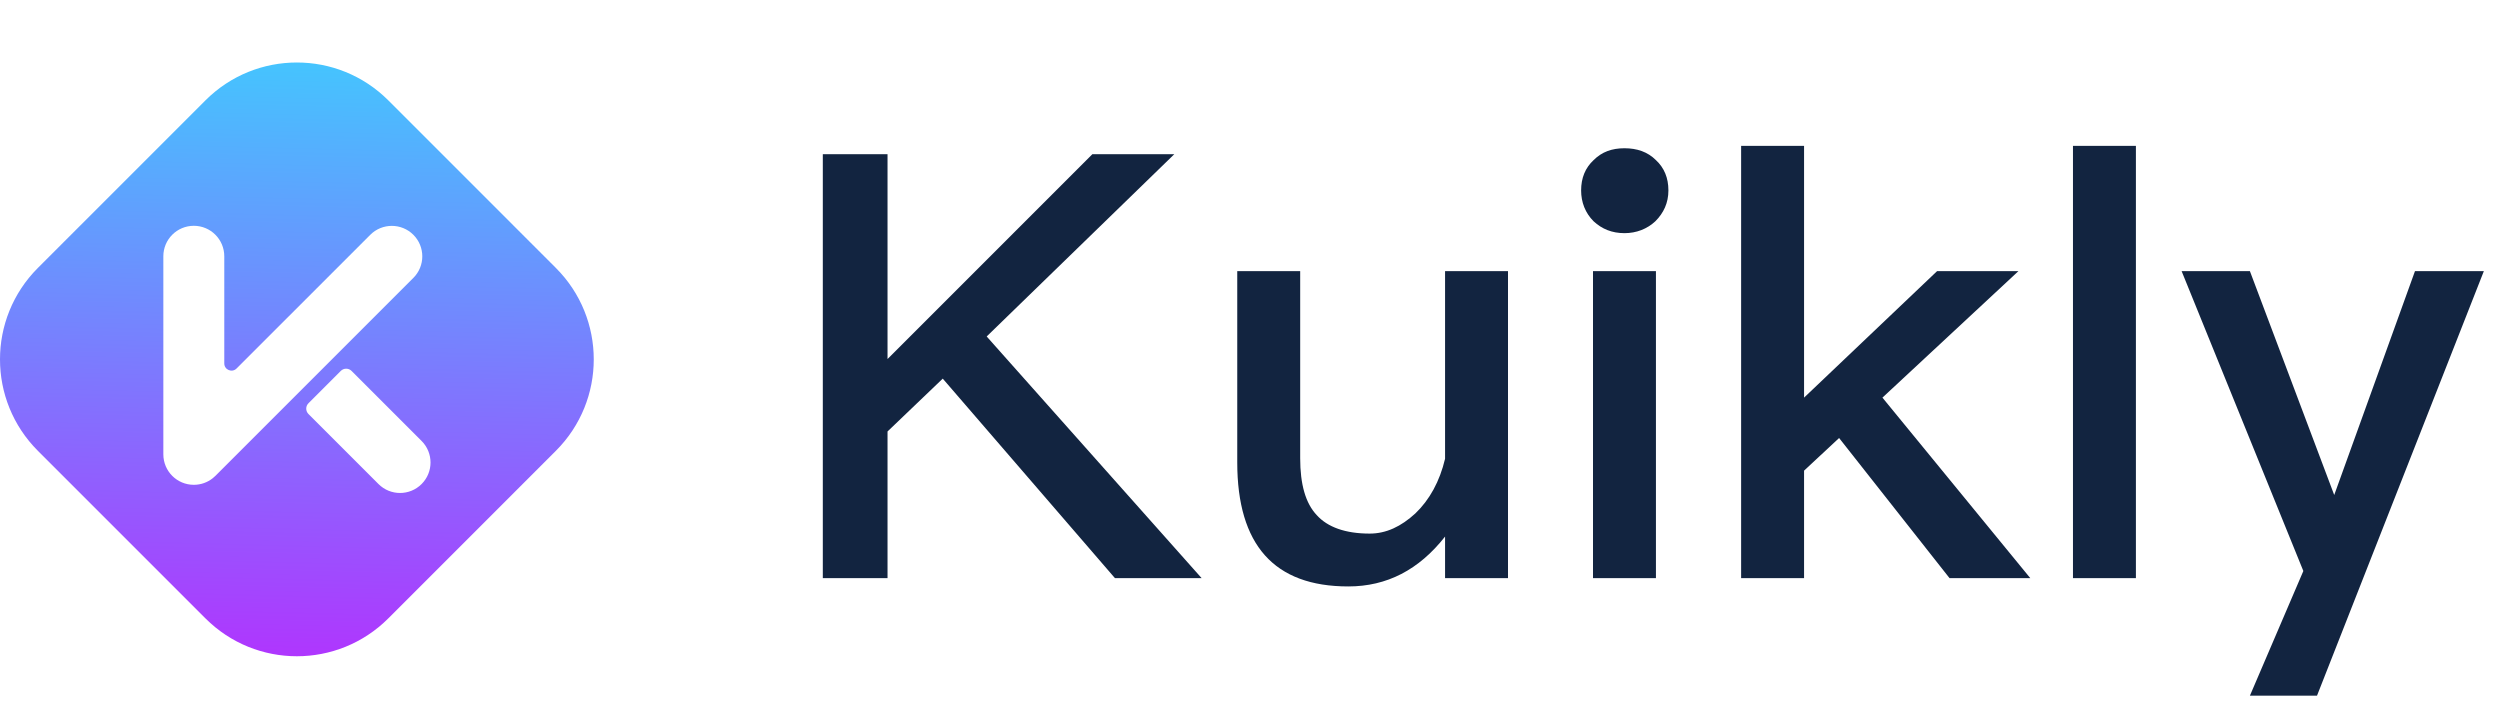
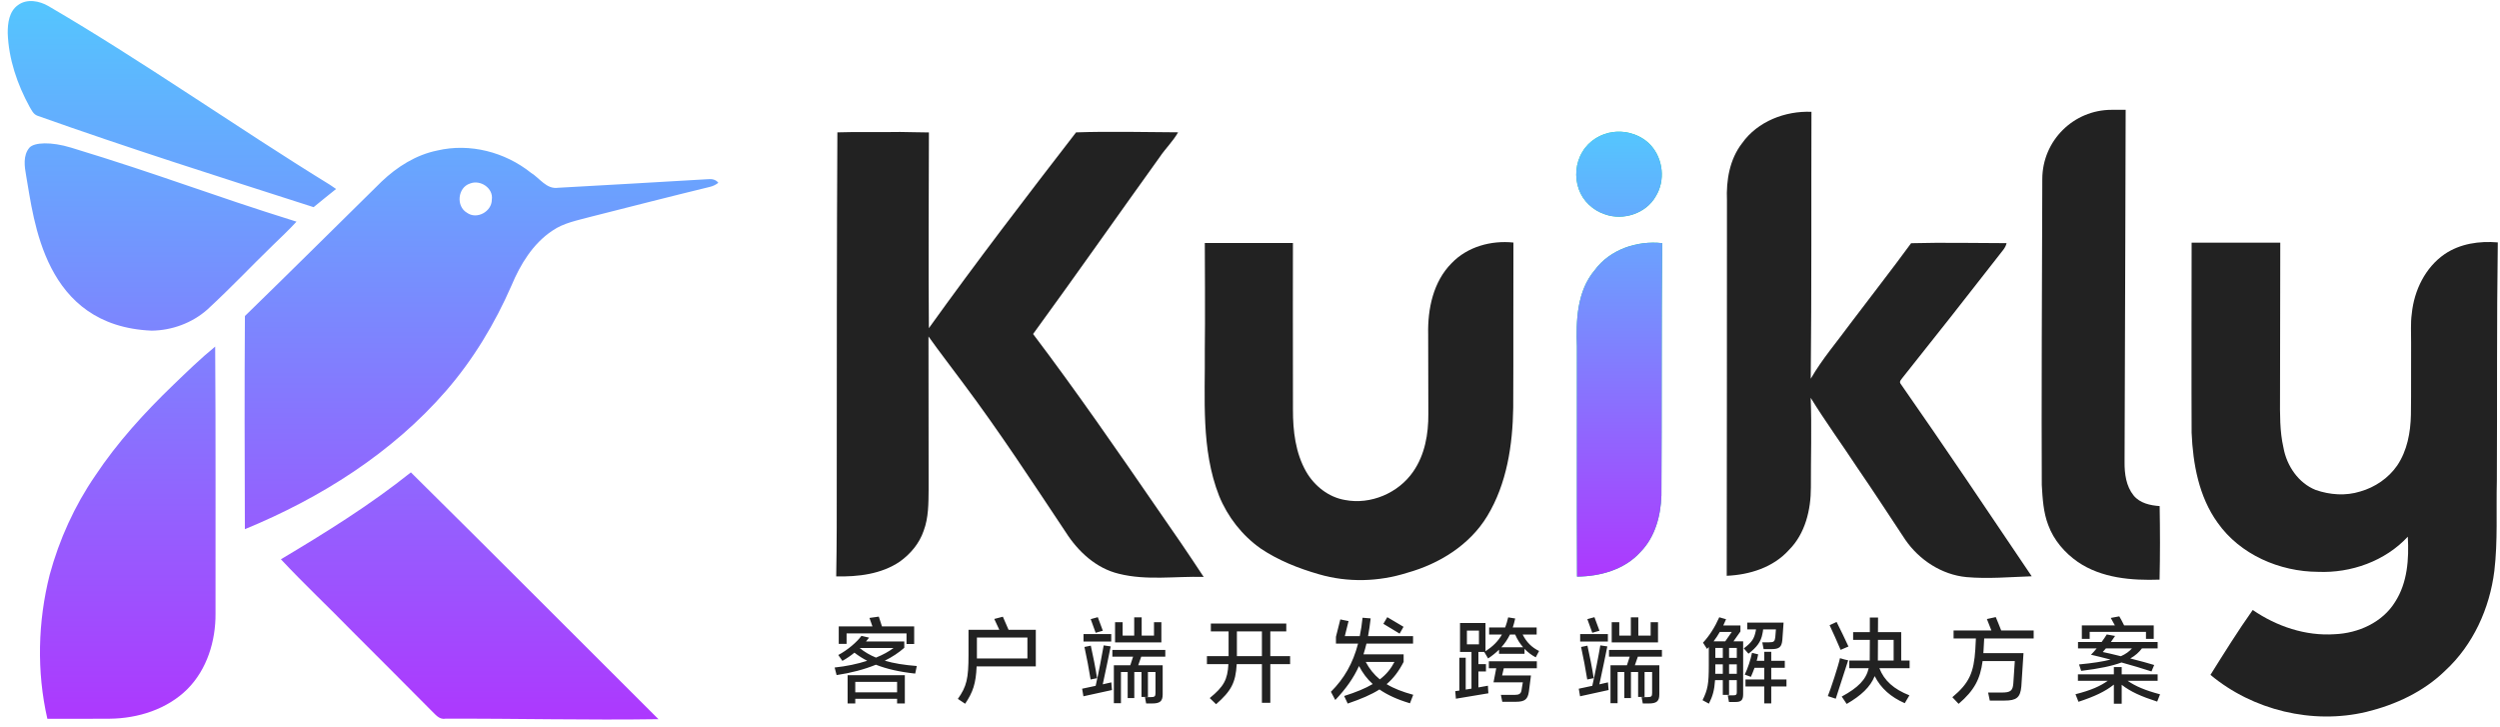
- <svg xmlns="http://www.w3.org/2000/svg" width="160" height="46" viewBox="0 0 160 46" fill="none">
-   <path fill-rule="evenodd" clip-rule="evenodd" d="M2.423 17.149C-0.808 20.381 -0.808 25.619 2.423 28.851L13.149 39.577C16.381 42.808 21.619 42.808 24.851 39.577L35.577 28.851C38.808 25.619 38.808 20.381 35.577 17.149L24.851 6.423C21.619 3.192 16.381 3.192 13.149 6.423L2.423 17.149ZM12.404 14.451C11.327 14.451 10.454 15.324 10.454 16.401V29.078C10.454 30.155 11.327 31.028 12.404 31.028C12.861 31.028 13.282 30.871 13.614 30.607C13.675 30.56 13.733 30.508 13.788 30.453L26.456 17.785C27.217 17.024 27.217 15.789 26.456 15.027C25.694 14.266 24.459 14.266 23.698 15.027L15.14 23.584C14.85 23.875 14.354 23.669 14.354 23.259V16.401C14.354 15.324 13.481 14.451 12.404 14.451ZM19.742 26.497C19.551 26.307 19.551 25.998 19.742 25.808L21.81 23.739C22.001 23.549 22.309 23.549 22.5 23.739L26.982 28.221C27.744 28.983 27.744 30.218 26.982 30.979C26.22 31.741 24.985 31.741 24.224 30.979L19.742 26.497Z" fill="url(#paint0_linear_3681_4535)" />
-   <path d="M69.912 9.868H75.156L63.148 21.534L76.904 37H71.356L60.336 24.232L56.802 27.614V37H52.66V9.868H56.802V22.978L69.912 9.868ZM79.184 17.354H83.212V29.324C83.212 30.996 83.554 32.212 84.276 32.972C84.96 33.732 86.1 34.15 87.658 34.15C88.722 34.15 89.672 33.694 90.584 32.858C91.496 31.984 92.142 30.806 92.484 29.362V17.354H96.512V37H92.484V34.34C90.812 36.468 88.76 37.532 86.29 37.532C81.54 37.532 79.184 34.872 79.184 29.59V17.354ZM103.966 9.488C104.764 9.488 105.448 9.716 105.98 10.248C106.512 10.742 106.778 11.388 106.778 12.186C106.778 12.984 106.474 13.63 105.942 14.162C105.41 14.656 104.726 14.922 103.966 14.922C103.168 14.922 102.522 14.656 101.99 14.162C101.458 13.63 101.192 12.946 101.192 12.186C101.192 11.388 101.458 10.742 101.99 10.248C102.522 9.716 103.168 9.488 103.966 9.488ZM101.952 17.354H105.98V37H101.952V17.354ZM111.432 9.336H115.46V25.448L123.972 17.354H129.178L120.476 25.448L129.938 37H124.77L117.702 28.032L115.46 30.122V37H111.432V9.336ZM132.67 9.336H136.698V37H132.67V9.336ZM139.624 17.354H143.994L149.39 31.68L154.558 17.354H158.966L148.288 44.524H143.994L147.414 36.544L139.624 17.354Z" fill="#122440" />
+ <svg xmlns="http://www.w3.org/2000/svg" width="2088" height="607" viewBox="0 0 2088 607" fill="none">
+   <path d="M1776.06 91.724C1776.06 91.724 1775.57 287.829 1775.15 385.873C1775.05 395.579 1776.41 406.055 1782.72 413.838C1787.94 420.274 1796.59 422.145 1804.46 422.688C1804.83 443.15 1804.87 463.647 1804.39 484.109C1781.06 484.931 1756 482.902 1736.15 469.383C1725.19 461.776 1715.97 451.142 1711.37 438.515C1707.26 427.899 1706.65 416.374 1705.98 405.128C1705.67 349.761 1706.1 223.677 1706.41 149.405C1706.54 117.483 1732.46 91.723 1764.38 91.724L1776.06 91.724Z" fill="#222222" />
+   <path d="M1455.56 119.637C1468.52 101.343 1491.62 92.511 1513.53 93.386C1513.29 167.697 1513.72 242.008 1512.94 316.319C1522.49 299.757 1535.11 285.206 1546.36 269.798C1563.13 247.535 1580.36 225.621 1596.8 203.13C1623.36 202.413 1649.96 203.042 1676.55 203.077C1675.67 207.275 1672.37 210.213 1669.97 213.553C1643.44 247.64 1616.72 281.568 1589.77 315.305C1588.86 316.722 1586.74 318.348 1587.83 320.237C1625.03 373.491 1661.26 427.445 1697.57 481.311C1679.38 481.923 1661.14 483.602 1642.99 481.993C1622.37 480 1603.62 467.722 1591.97 450.845C1578.73 430.925 1565.75 410.848 1552.2 391.155C1539.22 371.427 1525.3 352.329 1512.89 332.252C1513.86 357.156 1512.97 382.096 1513.06 407.018C1513.08 425.801 1508.36 445.756 1494.66 459.398C1481.54 473.966 1461.83 480.07 1442.74 480.909C1442.93 376.377 1442.88 271.844 1442.93 167.312C1442.23 150.68 1445.11 133.086 1455.56 119.637Z" fill="#222222" />
+   <path d="M699.659 110.543C717.113 109.948 734.567 110.543 752.021 110.21C760.066 110.508 768.111 110.35 776.139 110.613C776.051 165.091 775.649 219.587 776.104 274.083C815.839 218.66 857.411 164.514 899.087 110.56C927.455 109.581 955.927 110.368 984.347 110.508C980.079 118.045 973.696 124.114 968.886 131.302C933.576 180.464 898.825 230.028 863.182 278.963C899.28 326.69 933.296 375.94 967.207 425.206C980.307 443.902 993.161 462.773 1005.7 481.836C982.143 481.172 958.06 485.019 934.922 479.23C915.842 474.701 900.696 460.569 890.413 444.41C862.518 402.541 834.99 360.374 804.804 320.097C795.202 307.015 785.163 294.248 775.789 281.009C775.877 323.56 775.877 366.128 775.894 408.679C775.772 420.327 775.894 432.307 771.732 443.36C768.181 453.836 760.748 462.668 751.829 469.052C736.404 479.545 716.903 481.819 698.68 481.399C699.187 454.256 699.169 427.095 699.134 399.935C699.169 303.465 699.117 207.012 699.659 110.543Z" fill="#222222" />
+   <path d="M1080.29 202.964C1080.29 202.964 1080.15 295.892 1080.31 342.151C1080.27 359.902 1082.41 378.318 1091.36 393.971C1098.24 405.846 1110.02 415.273 1123.75 417.581C1145.21 421.744 1168.44 411.845 1180.77 393.901C1190.53 379.927 1193.57 362.403 1193.43 345.649C1193.36 323.507 1193.32 301.366 1193.29 279.225C1192.8 258.063 1197.45 235.345 1212.86 219.815C1226.06 206.016 1245.84 200.647 1264.52 202.57C1264.33 248.567 1264.59 294.563 1264.35 340.559C1263.86 371.672 1259.05 403.957 1242.68 430.978C1228.09 455.113 1202.61 470.923 1175.87 478.356C1152.03 485.946 1126.04 486.646 1101.98 479.615C1084.87 474.701 1068.08 468.055 1053.25 458.069C1037.81 447.138 1025.71 431.643 1018.59 414.118C1003.29 375.118 1007.05 332.532 1006.66 291.52C1007.03 274.59 1006.66 202.964 1006.66 202.964H1080.29Z" fill="#222222" />
+   <path d="M1332.45 225.622C1345.22 208.272 1367.9 200.787 1388.83 203.078C1388.15 273.331 1388.59 343.586 1388.17 413.822C1387.64 430.926 1382.82 448.817 1370.45 461.251C1357.21 475.855 1336.84 481.451 1317.67 481.574C1317.39 417.616 1317.67 353.659 1317.58 289.702C1316.74 267.735 1317.55 243.286 1332.45 225.622ZM1348.18 110.265C1359.63 108.879 1371.79 112.971 1379.55 121.613C1389.62 132.989 1391.51 150.789 1383.51 163.813C1375.44 178.26 1356.4 184.515 1341.03 178.991C1331.04 175.77 1322.6 167.904 1319.12 157.96C1315.52 147.858 1316.5 136.079 1322.14 126.903C1327.54 117.606 1337.57 111.482 1348.18 110.265Z" fill="#0CD589" />
+   <path d="M1332.45 225.622C1345.22 208.272 1367.9 200.787 1388.83 203.078C1388.15 273.331 1388.59 343.586 1388.17 413.822C1387.64 430.926 1382.82 448.817 1370.45 461.251C1357.21 475.855 1336.84 481.451 1317.67 481.574C1317.39 417.616 1317.67 353.659 1317.58 289.702C1316.74 267.735 1317.55 243.286 1332.45 225.622ZM1348.18 110.265C1359.63 108.879 1371.79 112.971 1379.55 121.613C1389.62 132.989 1391.51 150.789 1383.51 163.813C1375.44 178.26 1356.4 184.515 1341.03 178.991C1331.04 175.77 1322.6 167.904 1319.12 157.96C1315.52 147.858 1316.5 136.079 1322.14 126.903C1327.54 117.606 1337.57 111.482 1348.18 110.265Z" fill="url(#paint0_linear_258_241)" />
+   <path d="M2042.61 212.224C2055.62 203.41 2071.63 201.171 2087 202.448C2086.02 268.819 2086.56 335.225 2086.21 401.596C2085.58 426.676 2087.07 451.86 2084.11 476.817C2080.23 508.087 2066.38 538.676 2043.01 560.17C2024.97 577.781 2001.46 588.66 1977.17 594.571C1932.2 605.274 1882.38 593.242 1846.91 563.65C1858.36 545.374 1869.77 527.046 1882.24 509.452C1902.19 523.163 1926.43 531.365 1950.79 529.686C1970.4 528.882 1990.55 519.893 2001.13 502.806C2011.57 486.681 2012.85 466.883 2011.8 448.257C1992.91 468.632 1964.33 478.758 1936.82 477.604C1904.69 477.464 1871.64 463.21 1852.86 436.522C1837.26 414.888 1832.29 387.57 1831.17 361.441C1830.96 338.723 1831.17 202.693 1831.17 202.693H1905.24C1905.24 202.693 1905.06 288.652 1905.04 331.64C1904.99 345.754 1904.73 360.042 1907.91 373.911C1910.62 389.004 1920.35 403.45 1934.88 409.239C1946.77 413.349 1959.96 414.311 1972.08 410.498C1984.37 407 1995.64 399.358 2002.95 388.777C2011.31 376.36 2014.11 361.162 2014.4 346.418C2014.7 326.358 2014.42 306.281 2014.56 286.221C2014.65 278.088 2014 269.921 2015.15 261.841C2017.08 242.585 2026.37 223.382 2042.61 212.224Z" fill="#222222" />
+   <path d="M757.428 529.038H707.352V537.774H700.8V523.188H728.958L726.462 516.09L734.262 514.998L736.914 523.188H763.824V537.852H757.428V529.038ZM739.254 551.814C746.664 553.998 755.322 555.402 766.008 556.26L764.682 562.578C751.578 561.174 740.97 558.756 731.844 555.168C722.25 559.068 711.174 562.032 699.006 563.826L697.368 557.508C707.04 556.494 716.4 554.544 724.59 551.892C720.768 549.942 717.258 547.68 713.904 545.106C710.862 547.602 707.508 549.942 703.842 551.97L700.41 547.056C708.288 542.922 716.244 535.98 719.754 531.066L726.15 532.548C725.37 533.64 724.512 534.654 723.576 535.746H755.556V541.05C751.032 545.028 745.572 548.694 739.254 551.814ZM718.35 541.284C722.328 544.482 726.774 547.134 731.922 549.24C737.694 546.9 742.686 544.17 746.586 541.206H718.428L718.35 541.284ZM714.606 587.538H708.21V563.904H756.024V587.538H749.55V583.638H714.606V587.538ZM749.55 578.256V569.52H714.606V578.256H749.55ZM842.682 525.996H865.458V556.572H816.006C815.382 570.924 812.964 578.022 806.412 587.772L800.328 583.716C807.66 573.342 809.22 566.79 809.22 547.134V525.996H834.96L830.748 516.948L837.924 515.076L842.682 525.996ZM816.24 549.942H858.438V532.47H816.24V545.73V549.942ZM917.25 515.466L921.462 526.776L915.456 528.492L911.322 517.104L917.25 515.466ZM964.206 519.678H970.368V536.526H931.68V519.678H937.998V530.832H947.67V515.622H953.91V530.832H964.206V519.678ZM905.316 529.584H928.482V535.824H905.316V529.584ZM928.56 569.91L928.794 572.952L929.106 576.306C926.61 576.852 907.5 580.986 905.238 581.532L904.146 575.214C905.316 574.98 910.308 573.966 915.456 572.796C917.718 562.968 920.916 546.666 922.164 539.022L928.014 539.88C926.532 547.29 923.646 561.252 921.384 571.548C924.894 570.768 927.78 570.144 928.56 569.91ZM916.626 566.4L911.244 567.492C910.074 560.004 907.734 547.602 906.096 540.348L911.4 539.256C913.038 546.51 915.534 558.834 916.626 566.4ZM973.644 542.844V548.46H953.52C952.818 550.566 951.804 553.374 951.024 555.636H971.46V579.972C971.46 585.822 969.042 587.538 962.568 587.538H957.654L956.64 582.234H961.398C964.83 582.234 965.454 581.61 965.454 578.724V561.252H959.136V582.078H953.754V561.252H947.748V583.014H942.21V561.252H936.594V587.304H930.666V555.636H944.394L946.734 548.46H929.418V542.844H973.644ZM1061.39 547.992H1077.93V554.7H1061.39V586.992H1054.37V554.7H1033.31C1032.46 570.222 1028.63 577.164 1016.08 588.162L1010.77 583.014C1022.55 573.42 1025.67 567.648 1026.37 554.7H1008.43V547.992H1026.53V547.134V527.322H1011.71V520.77H1074.73V527.322H1061.39V547.992ZM1033.47 547.992H1054.37V527.322H1033.47V546.432V547.992ZM1172.7 523.5L1169.42 529.194C1166.38 527.322 1159.05 522.876 1155.85 521.004L1159.13 515.466C1162.17 517.182 1169.66 521.628 1172.7 523.5ZM1180.81 580.284L1178.08 587.382C1167.55 584.262 1159.28 580.44 1152.58 575.838C1145.71 580.206 1137.21 583.794 1126.06 587.616L1123.09 581.298C1132.92 578.178 1140.72 574.98 1146.96 571.314C1142.2 567.024 1138.54 562.032 1135.49 556.26C1130.97 566.244 1124.73 575.058 1115.68 584.652L1112.02 577.788C1123.09 566.712 1130.35 554.232 1134.71 537.54H1116.23V531.846L1119.89 517.338L1126.76 518.742L1123.64 531.3H1136.12C1137.13 526.542 1137.91 521.394 1138.46 515.934L1145.24 516.48C1144.62 521.784 1143.92 526.698 1143.06 531.3H1180.66V537.54H1141.73C1140.95 540.66 1140.17 543.624 1139.24 546.51H1172.78V552.828C1168.72 560.706 1164.28 566.556 1158.58 571.392C1164.59 575.058 1171.92 577.866 1180.81 580.284ZM1165.13 552.828H1141.11C1144.15 558.6 1148.05 563.436 1152.89 567.414C1158.35 563.28 1162.17 558.522 1165.13 552.828ZM1243.21 572.718L1243.37 575.76L1243.6 579.036C1239 579.738 1221.45 582.702 1216.46 583.56L1215.91 577.242C1216.69 577.164 1217.94 576.93 1219.34 576.774V549.318H1224.65V575.916C1226.21 575.682 1227.85 575.37 1229.48 575.136V544.482H1219.89V520.302H1241.18V543.936C1247.35 539.88 1251.71 535.59 1254.91 529.974H1244.23V524.046H1257.64C1258.58 521.472 1259.44 518.742 1260.14 515.622L1265.99 516.558C1265.44 519.21 1264.74 521.706 1263.96 524.046H1283.93V529.974H1272.23C1275.43 536.37 1279.95 540.816 1285.96 543.702L1283.15 549.006C1279.64 547.134 1276.52 544.794 1273.79 541.908V546.042H1252.49V542.61C1249.84 545.184 1246.88 547.602 1243.37 549.942L1240.17 544.56C1240.25 544.56 1240.25 544.482 1240.33 544.482H1235.26V554.7H1241.57V560.784H1235.26V574.122C1238.69 573.576 1241.65 573.03 1243.21 572.718ZM1235.72 526.698H1225.66V538.164H1235.72V526.698ZM1265.99 529.974H1261.62C1259.67 533.952 1257.33 537.384 1254.44 540.582H1272.62C1269.97 537.54 1267.7 534.03 1265.99 529.974ZM1250.15 558.132H1243.99V552.282H1284.08V558.132H1256.47L1255.07 564.138H1279.17C1278.94 566.01 1277.69 575.448 1277.45 577.554C1276.52 584.028 1274.1 586.134 1266.53 586.134H1255.22L1254.05 580.362H1265.6C1269.34 580.362 1270.82 579.348 1271.29 576.462C1271.53 575.214 1272.07 571.158 1272.38 569.91H1247.89L1250.15 558.132ZM1332.21 515.466L1336.42 526.776L1330.42 528.492L1326.28 517.104L1332.21 515.466ZM1379.17 519.678H1385.33V536.526H1346.64V519.678H1352.96V530.832H1362.63V515.622H1368.87V530.832H1379.17V519.678ZM1320.28 529.584H1343.44V535.824H1320.28V529.584ZM1343.52 569.91L1343.75 572.952L1344.07 576.306C1341.57 576.852 1322.46 580.986 1320.2 581.532L1319.11 575.214C1320.28 574.98 1325.27 573.966 1330.42 572.796C1332.68 562.968 1335.88 546.666 1337.12 539.022L1342.97 539.88C1341.49 547.29 1338.61 561.252 1336.34 571.548C1339.85 570.768 1342.74 570.144 1343.52 569.91ZM1331.59 566.4L1326.2 567.492C1325.03 560.004 1322.69 547.602 1321.06 540.348L1326.36 539.256C1328 546.51 1330.49 558.834 1331.59 566.4ZM1388.6 542.844V548.46H1368.48C1367.78 550.566 1366.76 553.374 1365.98 555.636H1386.42V579.972C1386.42 585.822 1384 587.538 1377.53 587.538H1372.61L1371.6 582.234H1376.36C1379.79 582.234 1380.41 581.61 1380.41 578.724V561.252H1374.1V582.078H1368.71V561.252H1362.71V583.014H1357.17V561.252H1351.55V587.304H1345.63V555.636H1359.35L1361.69 548.46H1344.38V542.844H1388.6ZM1454.2 522.408V527.4L1448.35 535.668H1456.46V579.816C1456.46 584.73 1454.75 586.29 1450.22 586.29H1444.61L1443.59 580.752H1448.12C1450.61 580.752 1451.16 580.128 1451.16 578.1V568.038H1444.69V580.362H1439.46V568.038H1432.99C1432.44 576.462 1430.96 581.61 1427.84 587.694L1422.53 584.808C1426.9 575.916 1427.76 571.236 1427.76 555.558V540.426C1427.29 540.894 1426.75 541.44 1426.28 541.986L1422.92 536.76C1428.23 531.066 1432.75 523.968 1436.5 515.544L1442.19 517.182C1441.41 518.976 1440.63 520.77 1439.85 522.408H1454.2ZM1460.91 545.964L1457.01 541.518C1464.11 536.214 1465.67 533.172 1466.92 527.322C1466.99 526.932 1467.15 526.308 1467.23 525.684H1459.9V519.99H1490.24C1490.24 519.99 1489.38 532.626 1489.22 534.342C1488.68 540.426 1486.65 542.142 1480.18 542.142H1473.55L1472.45 536.448H1478.15C1482.13 536.448 1482.83 535.746 1483.3 532.392C1483.45 530.91 1483.76 526.932 1483.84 525.684H1473.16C1473.08 526.932 1472.84 528.102 1472.61 529.116C1471.44 535.98 1467.93 540.504 1460.91 545.964ZM1446.95 527.79H1436.96C1435.4 530.598 1433.61 533.172 1431.74 535.668H1441.49L1446.95 527.79ZM1439.46 549.474V541.128H1433.22V549.474H1439.46ZM1444.69 549.474H1451.16V541.128H1444.69V549.474ZM1479.94 567.492H1492.66V573.342H1479.94V587.46H1474.09V573.342H1458.41V567.492H1474.09V557.742H1465.98C1465.04 560.394 1463.95 562.968 1462.94 565.308L1457.79 563.436C1460.36 558.21 1462.7 550.956 1463.87 545.262L1469.02 546.51C1468.71 548.226 1468.24 550.098 1467.77 551.892H1474.09V544.404H1479.94V551.892H1491.25V557.742H1479.94V567.492ZM1433.14 562.734H1439.46V554.856H1433.22V558.132C1433.22 559.77 1433.22 561.33 1433.14 562.734ZM1444.69 554.856V562.734H1451.16V554.856H1444.69ZM1588.52 551.658H1595.54V558.054H1570.27C1574.32 568.506 1582.36 575.604 1595.38 580.752L1591.48 587.304C1579.94 582.234 1571.51 574.902 1566.37 564.684C1562.7 573.732 1555.21 580.83 1542.97 587.928L1538.83 581.766C1552.48 574.356 1559.19 567.648 1561.37 558.054H1545.15V551.658H1562.23V550.332C1562.23 549.318 1562.23 542.064 1562.31 534.42H1548.35V527.946H1562.31V515.778H1569.17C1569.17 516.714 1569.1 521.862 1569.1 527.946H1588.52V551.658ZM1544.45 539.958L1537.9 542.766C1535.87 537.696 1530.8 526.698 1528.69 522.174L1534.54 519.444C1537.19 524.592 1541.95 534.498 1544.45 539.958ZM1569.02 549.942V551.658H1582.2V534.42H1569.1C1569.1 541.908 1569.02 548.928 1569.02 549.942ZM1537.35 549.708L1541.17 550.8L1544.21 551.502C1542.81 555.636 1535.56 578.256 1533.84 583.56L1527.21 581.376C1529.47 576.072 1536.34 555.012 1537.35 549.708ZM1699.2 533.25H1657.86L1657.31 543.312C1657.24 544.014 1657.24 544.794 1657.16 545.496H1690.7C1690.54 548.226 1689.14 570.69 1688.9 573.342C1688.05 582.624 1684.85 585.12 1674.86 585.12H1662.54L1661.14 578.412H1672.45C1679.86 578.412 1681.73 576.93 1682.2 570.768C1682.35 568.974 1683.29 553.92 1683.44 552.126H1656.53C1654.58 566.946 1649.75 576.54 1636.49 587.85L1631.26 582.312C1645.46 570.456 1649.2 561.72 1650.45 542.376C1650.68 539.178 1650.84 535.98 1650.92 533.25H1632.28V526.542H1663.87C1662.62 523.266 1660.67 518.274 1660.12 517.026L1667.53 515.388C1668.16 516.714 1670.73 523.188 1672.06 526.542H1699.2V533.25ZM1793.03 527.712H1746V533.562H1739.45V522.33H1767.06C1765.89 520.146 1764.25 517.182 1763.63 516.09L1770.73 514.764C1771.35 515.622 1773.53 519.756 1774.78 522.33H1799.51V533.562H1793.03V527.712ZM1747.09 546.822C1748.65 545.262 1750.29 543.468 1751.85 541.518H1736.25V536.214H1755.98C1757.7 533.874 1759.18 531.69 1760.27 529.896L1767.22 531.144C1766.12 532.782 1764.95 534.498 1763.71 536.214H1802.78V541.518H1789.68C1787.26 544.716 1784.22 547.524 1779.93 549.942C1788.12 552.048 1796.08 554.154 1799.9 555.402L1797.64 560.784C1789.99 558.288 1781.33 555.714 1772.6 553.296C1764.88 556.182 1754.27 558.444 1738.9 560.316L1737.11 554.934C1748.65 553.842 1757.08 552.516 1763.47 550.878C1757.86 549.396 1752.32 548.07 1747.09 546.822ZM1781.33 541.518H1759.57C1758.64 542.61 1757.78 543.702 1756.92 544.56C1759.65 545.106 1765.5 546.432 1772.05 548.07C1776.26 546.198 1779.07 544.092 1781.33 541.518ZM1804.81 579.894L1802.39 585.978C1789.13 581.688 1780.24 577.788 1772.75 571.938V587.772H1766.2V571.782C1758.95 577.554 1749.98 581.766 1736.64 586.134L1734.14 579.816C1747.17 576.54 1754.89 573.03 1761.13 568.584H1736.17V563.202H1766.2V557.118H1772.75V563.202H1802.78V568.584H1777.67C1784.22 573.108 1792.41 576.618 1804.81 579.894Z" fill="#222222" />
+   <path d="M343.317 394.533C412.359 462.76 481.378 532.173 550.166 600.653C490.934 601.558 431.343 600.046 372.11 600.245C366.663 601.222 363.514 596.264 360.021 593.115C338.124 571.09 316.226 549.083 294.22 527.167C274.548 506.989 253.953 487.68 234.697 467.103C272.122 444.843 309.24 421.733 343.317 394.533ZM179.79 289.48C180.333 363.805 179.99 438.131 180.08 512.457C180.243 535.368 172.968 559.075 156.554 575.562C139.615 592.392 115.255 600.047 91.728 600.264C74.355 600.445 56.964 600.319 39.572 600.319C30.542 560.813 31.591 519.171 41.545 479.936C49.526 450.582 62.267 422.476 79.514 397.375C98.045 369.47 120.775 344.585 144.881 321.403C156.246 310.472 167.557 299.433 179.79 289.48ZM365.36 125.714C392.506 119.308 421.933 126.963 443.577 144.264C450.943 148.734 456.571 158.253 466.308 156.824C507.949 154.598 549.573 152.064 591.215 149.675C594.581 149.331 597.947 149.748 600.191 152.679C598.02 154.344 595.559 155.539 592.898 156.136C559.636 164.208 526.463 172.731 493.272 181.128C482.414 184.096 470.94 186.141 461.512 192.674C445.297 203.46 434.782 220.762 427.398 238.407C413.5 270.222 395.421 300.281 372.618 326.522C327.502 378.443 267.798 415.977 204.603 441.983C204.422 382.642 204.204 323.283 204.639 263.942C242.933 226.716 280.792 189.055 318.869 151.612C331.863 139.27 347.607 129.298 365.36 125.714ZM24.624 123.292C28.682 118.871 42.681 118.222 59.347 123.292C137.099 146.947 173.215 161.886 247.747 185.134C241.289 192.145 234.325 198.667 227.488 205.298C208.766 223.459 194.363 238.981 173.215 258.561C160.487 269.804 143.668 275.963 126.725 276.168C36.284 272.308 28.463 183.504 21.877 146.948C20.46 139.092 19.066 129.767 24.624 123.292ZM410.93 166.814C412.45 157.15 401.338 149.802 392.688 153.294C382.39 156.57 380.852 172.279 390.154 177.672C398.334 183.662 410.929 176.731 410.93 166.814ZM15.055 4.239C22.551 -1.311 32.938 0.718 40.481 5.097C118.788 50.735 197.833 106.466 275.797 154.418C277.502 155.493 279.139 156.675 280.808 157.843C275.911 161.869 266.864 168.912 262.042 173.02C180.845 146.95 106.697 123.479 31.379 96.695C27.728 95.397 26.473 92.01 24.722 89.21C14.401 70.365 7.245 49.388 6.457 27.79C6.37 19.407 7.591 9.426 15.055 4.239Z" fill="url(#paint1_linear_258_241)" />
  <defs>
-     <linearGradient id="paint0_linear_3681_4535" x1="19" y1="42" x2="19.95" y2="4" gradientUnits="userSpaceOnUse">
-       <stop stop-color="#AF36FE" />
-       <stop offset="1" stop-color="#45C4FE" />
+     <linearGradient id="paint0_linear_258_241" x1="1352.92" y1="110" x2="1352.92" y2="481.574" gradientUnits="userSpaceOnUse">
+       <stop stop-color="#54C6FE" />
+       <stop offset="1" stop-color="#AD38FE" />
+     </linearGradient>
+     <linearGradient id="paint1_linear_258_241" x1="303.322" y1="0.868" x2="303.322" y2="600.944" gradientUnits="userSpaceOnUse">
+       <stop stop-color="#54C6FE" />
+       <stop offset="1" stop-color="#AD38FE" />
    </linearGradient>
  </defs>
</svg>
